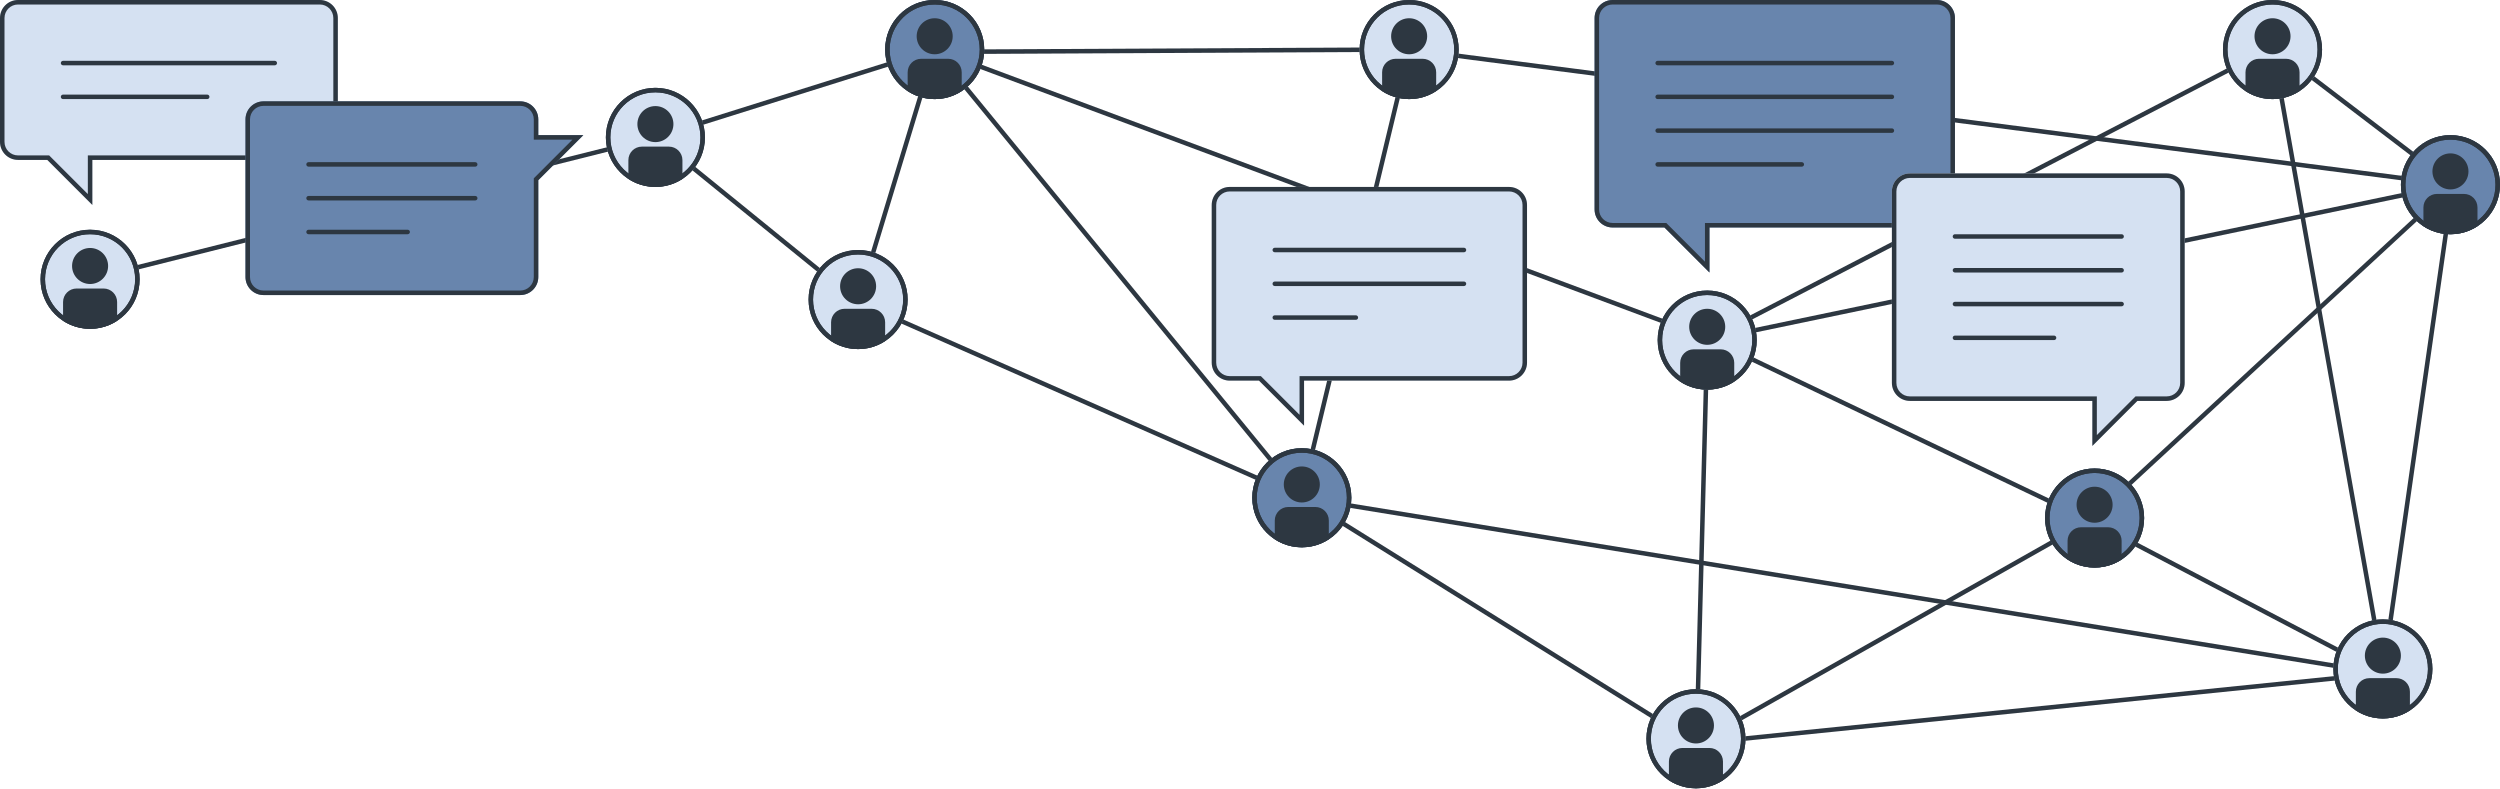
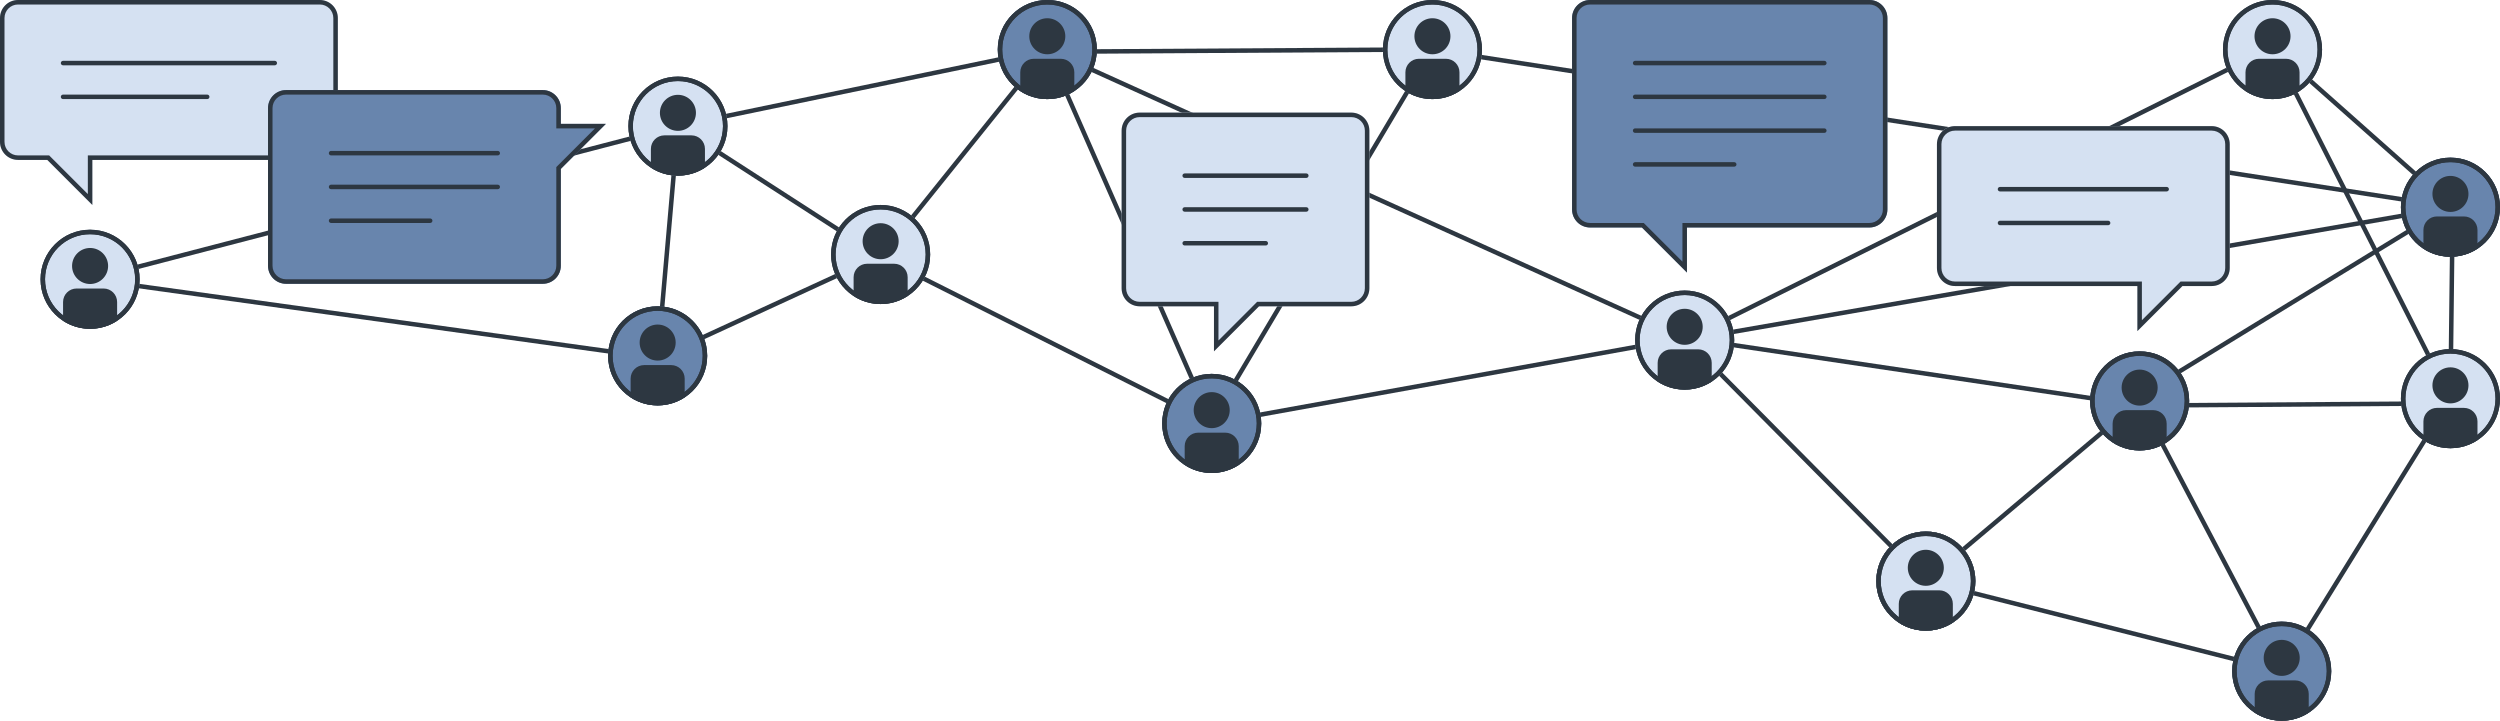
- <svg xmlns="http://www.w3.org/2000/svg" id="outline_layer_1_" data-name="outline (layer 1)" viewBox="0 0 1110 350">
-   <rect fill="#2d3741" x="742.17" y="85" width="282.67" height="2" transform="translate(59.49 416.11) rotate(-27.39)" />
-   <rect fill="#2d3741" x="1032.5" y="18.84" width="2" height="280.32" transform="translate(-11.88 183.11) rotate(-10.07)" />
-   <rect fill="#2d3741" x="1048" y="1.2" width="2" height="100.6" transform="translate(371.99 854.44) rotate(-52.67)" />
-   <rect fill="#2d3741" x="500" y="120" width="203.66" height="2" transform="translate(343.21 677.74) rotate(-76.45)" />
-   <rect fill="#2d3741" x="739.83" y="279.05" width="203.34" height="2" transform="translate(-28.82 450.6) rotate(-29.49)" />
-   <rect fill="#2d3741" x="993" y="193.36" width="2" height="144.47" transform="translate(297.73 1023.08) rotate(-62.37)" />
-   <rect fill="#2d3741" x="843" y="95.75" width="2" height="190.59" transform="translate(308.03 870.44) rotate(-64.48)" />
-   <rect fill="#2d3741" x="417" y="21.5" width="208.66" height="2" transform="translate(-0.1 2.55) rotate(-0.28)" />
-   <rect fill="#2d3741" x="36.11" y="91.5" width="258.79" height="2" transform="translate(-17.53 43.03) rotate(-14.08)" />
-   <rect fill="#2d3741" x="339.43" y="77.05" width="117.14" height="2" transform="translate(207.87 436.3) rotate(-73.14)" />
-   <rect fill="#2d3741" x="478.5" y="69.89" width="2" height="215.32" transform="translate(123.52 544.6) rotate(-66.2)" />
-   <rect fill="#2d3741" x="335" y="39.58" width="2" height="115.94" transform="translate(48.45 296.87) rotate(-50.92)" />
-   <rect fill="#2d3741" x="585.5" y="-97.05" width="2" height="366.11" transform="translate(300.87 605.42) rotate(-69.54)" />
-   <rect fill="#2d3741" x="664.67" y="239.94" width="181.94" height="2" transform="translate(494.87 989.97) rotate(-88.49)" />
-   <rect fill="#2d3741" x="901.23" y="154.5" width="216.54" height="2" transform="translate(162.59 726.48) rotate(-42.74)" />
-   <rect fill="#2d3741" x="664.5" y="172.44" width="2" height="206.22" transform="translate(79.6 694.52) rotate(-58.06)" />
-   <rect fill="#2d3741" x="752.21" y="313.6" width="306.57" height="2" transform="translate(-27.26 93.56) rotate(-5.83)" />
-   <rect fill="#2d3741" x="963.85" y="189.55" width="219.3" height="2" transform="translate(732.91 1226.26) rotate(-81.86)" />
-   <rect fill="#2d3741" x="856.33" y="-181.6" width="2" height="467.21" transform="translate(695.66 895.55) rotate(-82.62)" />
-   <rect fill="#2d3741" x="817" y="16.89" width="2" height="486.31" transform="translate(429.97 1025.67) rotate(-80.76)" />
-   <rect fill="#2d3741" x="288.01" y="40.5" width="129.99" height="2" transform="translate(3.79 107.73) rotate(-17.44)" />
-   <rect fill="#2d3741" x="495.5" y="-7.12" width="2" height="257.24" transform="translate(35.41 342.12) rotate(-39.32)" />
-   <rect fill="#2d3741" x="754.44" y="115.5" width="338.12" height="2" transform="translate(-4.33 191.02) rotate(-11.78)" />
-   <path fill="#6885ad" d="M860,0H716a8,8,0,0,0-8,8V93a8,8,0,0,0,8,8h23l20,20V101H860a8,8,0,0,0,8-8V8A8,8,0,0,0,860,0Z" />
-   <path fill="#2d3741" d="M860,2a6,6,0,0,1,6,6V93a6,6,0,0,1-6,6H757v17.17L740.41,99.59l-.58-.59H716a6,6,0,0,1-6-6V8a6,6,0,0,1,6-6H860m0-2H716a8,8,0,0,0-8,8V93a8,8,0,0,0,8,8h23l20,20V101H860a8,8,0,0,0,8-8V8a8,8,0,0,0-8-8Z" />
-   <path fill="#2d3741" d="M840,29H736a1,1,0,0,1,0-2H840a1,1,0,0,1,0,2Z" />
-   <path fill="#2d3741" d="M840,44H736a1,1,0,0,1,0-2H840a1,1,0,0,1,0,2Z" />
-   <path fill="#2d3741" d="M840,59H736a1,1,0,0,1,0-2H840a1,1,0,0,1,0,2Z" />
-   <path fill="#2d3741" d="M800,74H736a1,1,0,0,1,0-2h64a1,1,0,0,1,0,2Z" />
-   <path fill="#d5e1f2" d="M670,83H546a8,8,0,0,0-8,8v70a8,8,0,0,0,8,8h13l20,20V169h91a8,8,0,0,0,8-8V91A8,8,0,0,0,670,83Z" />
-   <path fill="#2d3741" d="M670,85a6,6,0,0,1,6,6v70a6,6,0,0,1-6,6H577v17.17l-16.59-16.58-.58-.59H546a6,6,0,0,1-6-6V91a6,6,0,0,1,6-6H670m0-2H546a8,8,0,0,0-8,8v70a8,8,0,0,0,8,8h13l20,20V169h91a8,8,0,0,0,8-8V91a8,8,0,0,0-8-8Z" />
-   <line fill="#d5e1f2" x1="650" y1="111" x2="566" y2="111" />
-   <path fill="#2d3741" d="M650,112H566a1,1,0,0,1,0-2h84a1,1,0,0,1,0,2Z" />
-   <line fill="#d5e1f2" x1="650" y1="126" x2="566" y2="126" />
-   <path fill="#2d3741" d="M650,127H566a1,1,0,0,1,0-2h84a1,1,0,0,1,0,2Z" />
-   <line fill="#d5e1f2" x1="602" y1="141" x2="566" y2="141" />
-   <path fill="#2d3741" d="M602,142H566a1,1,0,0,1,0-2h36a1,1,0,0,1,0,2Z" />
+ <svg xmlns="http://www.w3.org/2000/svg" id="outline_layer_1_" data-name="outline (layer 1)" viewBox="0 0 1110 320">
+   <rect fill="#2d3741" x="980.54" y="170.21" width="2" height="135.57" transform="translate(1.99 484.06) rotate(-27.73)" />
+   <rect fill="#2d3741" x="979.38" y="236.5" width="142.31" height="2" transform="translate(295.77 1005.85) rotate(-58.25)" />
+   <rect fill="#2d3741" x="933.07" y="196.49" width="2" height="163.01" transform="translate(435.37 1115.3) rotate(-75.8)" />
+   <rect fill="#2d3741" x="840.45" y="217" width="124.15" height="2" transform="translate(71.95 632.99) rotate(-40.13)" />
+   <rect fill="#2d3741" x="800.53" y="127.97" width="2" height="152.07" transform="translate(88.66 623.39) rotate(-44.75)" />
+   <rect fill="#2d3741" x="286.96" y="135" width="110.07" height="2" transform="translate(-25.54 155.43) rotate(-24.71)" />
+   <rect fill="#2d3741" x="165" y="14.29" width="2" height="254.42" transform="translate(3.01 286.46) rotate(-82.09)" />
+   <rect fill="#2d3741" x="244.8" y="106.5" width="103.39" height="2" transform="translate(163.63 393.53) rotate(-85.01)" />
+   <rect fill="#2d3741" x="732.71" y="85" width="291.58" height="2" transform="translate(53.87 400.88) rotate(-26.49)" />
+   <rect fill="#2d3741" x="1047.5" y="11.57" width="2" height="174.86" transform="translate(68.38 484.37) rotate(-26.86)" />
+   <rect fill="#2d3741" x="1048" y="3.02" width="2" height="106.96" transform="translate(310.43 803.57) rotate(-48.41)" />
+   <rect fill="#2d3741" x="491.05" y="103.5" width="191.91" height="2" transform="translate(197.27 555.72) rotate(-59.28)" />
+   <rect fill="#2d3741" x="950" y="178.55" width="138" height="2" transform="translate(-1.2 6.97) rotate(-0.39)" />
+   <rect fill="#2d3741" x="848" y="62.89" width="2" height="204.22" transform="translate(561.07 980.55) rotate(-81.55)" />
+   <rect fill="#2d3741" x="467" y="21.5" width="169" height="2" transform="translate(-0.12 3.23) rotate(-0.34)" />
+   <rect fill="#2d3741" x="35.64" y="89" width="269.71" height="2" transform="translate(-17.17 45.86) rotate(-14.59)" />
+   <rect fill="#2d3741" x="368.93" y="67.05" width="118.14" height="2" transform="translate(106.92 359.11) rotate(-51.23)" />
+   <rect fill="#2d3741" x="463.5" y="68.78" width="2" height="164.53" transform="translate(120.9 498.2) rotate(-63.31)" />
+   <rect fill="#2d3741" x="345" y="31.49" width="2" height="107.12" transform="translate(86.9 329.62) rotate(-57.16)" />
+   <rect fill="#2d3741" x="605.5" y="-69.3" width="2" height="310.6" transform="translate(278.2 603.16) rotate(-65.66)" />
+   <rect fill="#2d3741" x="938.06" y="133.45" width="162.88" height="2" transform="matrix(0.85, -0.52, 0.52, 0.85, 79.43, 551.26)" />
+   <rect fill="#2d3741" x="536.29" y="168" width="213.41" height="2" transform="translate(-19.8 116.94) rotate(-10.23)" />
+   <rect fill="#2d3741" x="1044.95" y="134.55" width="87.1" height="2" transform="translate(940.21 1222.38) rotate(-89.33)" />
+   <rect fill="#2d3741" x="861.5" y="-172.19" width="2" height="458.38" transform="translate(674.45 900.68) rotate(-81.22)" />
+   <rect fill="#2d3741" x="299.26" y="38" width="167.49" height="2" transform="translate(0.06 78.58) rotate(-11.72)" />
+   <rect fill="#2d3741" x="500.5" y="14.33" width="2" height="181.34" transform="translate(0.16 210.76) rotate(-23.74)" />
+   <rect fill="#2d3741" x="745.47" y="120.5" width="346.07" height="2" transform="translate(-7.25 158.75) rotate(-9.84)" />
+   <path fill="#d5e1f2" d="M600,50H506a8,8,0,0,0-8,8v70a8,8,0,0,0,8,8h33v20l20-20h41a8,8,0,0,0,8-8V58A8,8,0,0,0,600,50Z" />
+   <path fill="#2d3741" d="M600,52a6,6,0,0,1,6,6v70a6,6,0,0,1-6,6H558.17l-.58.59L541,151.17V134H506a6,6,0,0,1-6-6V58a6,6,0,0,1,6-6h94m0-2H506a8,8,0,0,0-8,8v70a8,8,0,0,0,8,8h33v20l20-20h41a8,8,0,0,0,8-8V58a8,8,0,0,0-8-8Z" />
+   <line fill="#d5e1f2" x1="580" y1="78" x2="526" y2="78" />
+   <path fill="#2d3741" d="M580,79H526a1,1,0,0,1,0-2h54a1,1,0,0,1,0,2Z" />
+   <line fill="#d5e1f2" x1="580" y1="93" x2="526" y2="93" />
+   <path fill="#2d3741" d="M580,94H526a1,1,0,0,1,0-2h54a1,1,0,0,1,0,2Z" />
+   <line fill="#d5e1f2" x1="562" y1="108" x2="526" y2="108" />
+   <path fill="#2d3741" d="M562,109H526a1,1,0,0,1,0-2h36a1,1,0,0,1,0,2Z" />
  <path fill="#d5e1f2" d="M142,0H8A8,8,0,0,0,0,8V63a8,8,0,0,0,8,8H21L41,91V71H142a8,8,0,0,0,8-8V8A8,8,0,0,0,142,0Z" />
  <path fill="#2d3741" d="M142,2a6,6,0,0,1,6,6V63a6,6,0,0,1-6,6H39V86.17L22.41,69.59,21.83,69H8a6,6,0,0,1-6-6V8A6,6,0,0,1,8,2H142m0-2H8A8,8,0,0,0,0,8V63a8,8,0,0,0,8,8H21L41,91V71H142a8,8,0,0,0,8-8V8a8,8,0,0,0-8-8Z" />
  <line fill="#d5e1f2" x1="122" y1="28" x2="28" y2="28" />
  <path fill="#2d3741" d="M122,29H28a1,1,0,0,1,0-2h94a1,1,0,0,1,0,2Z" />
  <line fill="#d5e1f2" x1="92" y1="43" x2="28" y2="43" />
  <path fill="#2d3741" d="M92,44H28a1,1,0,0,1,0-2H92a1,1,0,0,1,0,2Z" />
-   <circle fill="#6885ad" cx="415" cy="22" r="22" />
-   <path fill="#2d3741" d="M415,2a20,20,0,1,1-20,20A20,20,0,0,1,415,2m0-2a22,22,0,1,0,22,22A22,22,0,0,0,415,0Z" />
-   <circle fill="#2d3741" cx="415" cy="16.1" r="8" />
-   <path fill="#2d3741" d="M421,26.1H409a6,6,0,0,0-6,6v8.33a22,22,0,0,0,24,0V32.1A6,6,0,0,0,421,26.1Z" />
-   <path fill="#2d3741" d="M415,2a20,20,0,1,1-20,20A20,20,0,0,1,415,2m0-2a22,22,0,1,0,22,22A22,22,0,0,0,415,0Z" />
-   <circle fill="#d5e1f2" cx="291" cy="61" r="22" />
-   <path fill="#2d3741" d="M291,41a20,20,0,1,1-20,20,20,20,0,0,1,20-20m0-2a22,22,0,1,0,22,22,22,22,0,0,0-22-22Z" />
-   <circle fill="#2d3741" cx="291" cy="55.1" r="8" />
-   <path fill="#2d3741" d="M297,65.1H285a6,6,0,0,0-6,6v8.33a22,22,0,0,0,24,0V71.1A6,6,0,0,0,297,65.1Z" />
-   <path fill="#2d3741" d="M291,41a20,20,0,1,1-20,20,20,20,0,0,1,20-20m0-2a22,22,0,1,0,22,22,22,22,0,0,0-22-22Z" />
+   <circle fill="#6885ad" cx="465" cy="22" r="22" />
+   <path fill="#2d3741" d="M465,2a20,20,0,1,1-20,20A20,20,0,0,1,465,2m0-2a22,22,0,1,0,22,22A22,22,0,0,0,465,0Z" />
+   <circle fill="#2d3741" cx="465" cy="16.1" r="8" />
+   <path fill="#2d3741" d="M471,26.1H459a6,6,0,0,0-6,6v8.33a22,22,0,0,0,24,0V32.1A6,6,0,0,0,471,26.1Z" />
+   <path fill="#2d3741" d="M465,2a20,20,0,1,1-20,20A20,20,0,0,1,465,2m0-2a22,22,0,1,0,22,22A22,22,0,0,0,465,0Z" />
+   <circle fill="#d5e1f2" cx="301" cy="56" r="22" />
+   <path fill="#2d3741" d="M301,36a20,20,0,1,1-20,20,20,20,0,0,1,20-20m0-2a22,22,0,1,0,22,22,22,22,0,0,0-22-22Z" />
+   <circle fill="#2d3741" cx="301" cy="50.1" r="8" />
+   <path fill="#2d3741" d="M307,60.1H295a6,6,0,0,0-6,6v8.33a22,22,0,0,0,24,0V66.1A6,6,0,0,0,307,60.1Z" />
+   <path fill="#2d3741" d="M301,36a20,20,0,1,1-20,20,20,20,0,0,1,20-20m0-2a22,22,0,1,0,22,22,22,22,0,0,0-22-22Z" />
  <circle fill="#d5e1f2" cx="40" cy="124" r="22" />
  <path fill="#2d3741" d="M40,104a20,20,0,1,1-20,20,20,20,0,0,1,20-20m0-2a22,22,0,1,0,22,22,22,22,0,0,0-22-22Z" />
  <circle fill="#2d3741" cx="40" cy="118.1" r="8" />
  <path fill="#2d3741" d="M46,128.1H34a6,6,0,0,0-6,6v8.33a22,22,0,0,0,24,0V134.1A6,6,0,0,0,46,128.1Z" />
  <path fill="#2d3741" d="M40,104a20,20,0,1,1-20,20,20,20,0,0,1,20-20m0-2a22,22,0,1,0,22,22,22,22,0,0,0-22-22Z" />
-   <circle fill="#d5e1f2" cx="381" cy="133" r="22" />
-   <path fill="#2d3741" d="M381,113a20,20,0,1,1-20,20,20,20,0,0,1,20-20m0-2a22,22,0,1,0,22,22,22,22,0,0,0-22-22Z" />
-   <circle fill="#2d3741" cx="381" cy="127.1" r="8" />
-   <path fill="#2d3741" d="M387,137.1H375a6,6,0,0,0-6,6v8.33a22,22,0,0,0,24,0V143.1A6,6,0,0,0,387,137.1Z" />
-   <path fill="#2d3741" d="M381,113a20,20,0,1,1-20,20,20,20,0,0,1,20-20m0-2a22,22,0,1,0,22,22,22,22,0,0,0-22-22Z" />
-   <circle fill="#6885ad" cx="578" cy="221" r="22" />
-   <path fill="#2d3741" d="M578,201a20,20,0,1,1-20,20,20,20,0,0,1,20-20m0-2a22,22,0,1,0,22,22,22,22,0,0,0-22-22Z" />
-   <circle fill="#2d3741" cx="578" cy="215.1" r="8" />
-   <path fill="#2d3741" d="M584,225.1H572a6,6,0,0,0-6,6v8.33a22,22,0,0,0,24,0V231.1A6,6,0,0,0,584,225.1Z" />
-   <path fill="#2d3741" d="M578,201a20,20,0,1,1-20,20,20,20,0,0,1,20-20m0-2a22,22,0,1,0,22,22,22,22,0,0,0-22-22Z" />
-   <circle fill="#d5e1f2" cx="758" cy="151" r="22" />
-   <path fill="#2d3741" d="M758,131a20,20,0,1,1-20,20,20,20,0,0,1,20-20m0-2a22,22,0,1,0,22,22,22,22,0,0,0-22-22Z" />
-   <circle fill="#2d3741" cx="758" cy="145.1" r="8" />
-   <path fill="#2d3741" d="M764,155.1H752a6,6,0,0,0-6,6v8.33a22,22,0,0,0,24,0V161.1A6,6,0,0,0,764,155.1Z" />
-   <path fill="#2d3741" d="M758,131a20,20,0,1,1-20,20,20,20,0,0,1,20-20m0-2a22,22,0,1,0,22,22,22,22,0,0,0-22-22Z" />
-   <circle fill="#6885ad" cx="930" cy="230" r="22" />
-   <path fill="#2d3741" d="M930,210a20,20,0,1,1-20,20,20,20,0,0,1,20-20m0-2a22,22,0,1,0,22,22,22,22,0,0,0-22-22Z" />
-   <circle fill="#2d3741" cx="930" cy="224.1" r="8" />
-   <path fill="#2d3741" d="M936,234.1H924a6,6,0,0,0-6,6v8.33a22,22,0,0,0,24,0V240.1A6,6,0,0,0,936,234.1Z" />
-   <path fill="#2d3741" d="M930,210a20,20,0,1,1-20,20,20,20,0,0,1,20-20m0-2a22,22,0,1,0,22,22,22,22,0,0,0-22-22Z" />
-   <circle fill="#d5e1f2" cx="625.66" cy="22" r="22" />
-   <path fill="#2d3741" d="M625.66,2a20,20,0,1,1-20,20,20,20,0,0,1,20-20m0-2a22,22,0,1,0,22,22,22,22,0,0,0-22-22Z" />
-   <circle fill="#2d3741" cx="625.66" cy="16.1" r="8" />
-   <path fill="#2d3741" d="M631.66,26.1h-12a6,6,0,0,0-6,6v8.33a22,22,0,0,0,24,0V32.1A6,6,0,0,0,631.66,26.1Z" />
-   <path fill="#2d3741" d="M625.66,2a20,20,0,1,1-20,20,20,20,0,0,1,20-20m0-2a22,22,0,1,0,22,22,22,22,0,0,0-22-22Z" />
-   <circle fill="#d5e1f2" cx="753" cy="328" r="22" />
-   <path fill="#2d3741" d="M753,308a20,20,0,1,1-20,20,20,20,0,0,1,20-20m0-2a22,22,0,1,0,22,22,22,22,0,0,0-22-22Z" />
-   <circle fill="#2d3741" cx="753" cy="322.1" r="8" />
-   <path fill="#2d3741" d="M759,332.1H747a6,6,0,0,0-6,6v8.33a22,22,0,0,0,24,0V338.1A6,6,0,0,0,759,332.1Z" />
-   <path fill="#2d3741" d="M753,308a20,20,0,1,1-20,20,20,20,0,0,1,20-20m0-2a22,22,0,1,0,22,22,22,22,0,0,0-22-22Z" />
-   <circle fill="#6885ad" cx="1088" cy="82" r="22" />
-   <path fill="#2d3741" d="M1088,62a20,20,0,1,1-20,20,20,20,0,0,1,20-20m0-2a22,22,0,1,0,22,22,22,22,0,0,0-22-22Z" />
-   <circle fill="#2d3741" cx="1088" cy="76.1" r="8" />
-   <path fill="#2d3741" d="M1094,86.1h-12a6,6,0,0,0-6,6v8.33a22,22,0,0,0,24,0V92.1A6,6,0,0,0,1094,86.1Z" />
-   <path fill="#2d3741" d="M1088,62a20,20,0,1,1-20,20,20,20,0,0,1,20-20m0-2a22,22,0,1,0,22,22,22,22,0,0,0-22-22Z" />
-   <circle fill="#d5e1f2" cx="1058" cy="297" r="22" />
-   <path fill="#2d3741" d="M1058,277a20,20,0,1,1-20,20,20,20,0,0,1,20-20m0-2a22,22,0,1,0,22,22,22,22,0,0,0-22-22Z" />
-   <circle fill="#2d3741" cx="1058" cy="291.1" r="8" />
-   <path fill="#2d3741" d="M1064,301.1h-12a6,6,0,0,0-6,6v8.33a22,22,0,0,0,24,0V307.1A6,6,0,0,0,1064,301.1Z" />
-   <path fill="#2d3741" d="M1058,277a20,20,0,1,1-20,20,20,20,0,0,1,20-20m0-2a22,22,0,1,0,22,22,22,22,0,0,0-22-22Z" />
+   <circle fill="#d5e1f2" cx="391" cy="113" r="22" />
+   <path fill="#2d3741" d="M391,93a20,20,0,1,1-20,20,20,20,0,0,1,20-20m0-2a22,22,0,1,0,22,22,22,22,0,0,0-22-22Z" />
+   <circle fill="#2d3741" cx="391" cy="107.1" r="8" />
+   <path fill="#2d3741" d="M397,117.1H385a6,6,0,0,0-6,6v8.33a22,22,0,0,0,24,0V123.1A6,6,0,0,0,397,117.1Z" />
+   <path fill="#2d3741" d="M391,93a20,20,0,1,1-20,20,20,20,0,0,1,20-20m0-2a22,22,0,1,0,22,22,22,22,0,0,0-22-22Z" />
+   <circle fill="#d5e1f2" cx="855.06" cy="258" r="22" />
+   <path fill="#2d3741" d="M855.06,238a20,20,0,1,1-20,20,20,20,0,0,1,20-20m0-2a22,22,0,1,0,22,22,22,22,0,0,0-22-22Z" />
+   <circle fill="#2d3741" cx="855.06" cy="252.1" r="8" />
+   <path fill="#2d3741" d="M861.06,262.1h-12a6,6,0,0,0-6,6v8.33a22,22,0,0,0,24,0V268.1A6,6,0,0,0,861.06,262.1Z" />
+   <path fill="#2d3741" d="M855.06,238a20,20,0,1,1-20,20,20,20,0,0,1,20-20m0-2a22,22,0,1,0,22,22,22,22,0,0,0-22-22Z" />
+   <circle fill="#6885ad" cx="538" cy="188" r="22" />
+   <path fill="#2d3741" d="M538,168a20,20,0,1,1-20,20,20,20,0,0,1,20-20m0-2a22,22,0,1,0,22,22,22,22,0,0,0-22-22Z" />
+   <circle fill="#2d3741" cx="538" cy="182.1" r="8" />
+   <path fill="#2d3741" d="M544,192.1H532a6,6,0,0,0-6,6v8.33a22,22,0,0,0,24,0V198.1A6,6,0,0,0,544,192.1Z" />
+   <path fill="#2d3741" d="M538,168a20,20,0,1,1-20,20,20,20,0,0,1,20-20m0-2a22,22,0,1,0,22,22,22,22,0,0,0-22-22Z" />
+   <circle fill="#d5e1f2" cx="636" cy="22" r="22" />
+   <path fill="#2d3741" d="M636,2a20,20,0,1,1-20,20A20,20,0,0,1,636,2m0-2a22,22,0,1,0,22,22A22,22,0,0,0,636,0Z" />
+   <circle fill="#2d3741" cx="636" cy="16.1" r="8" />
+   <path fill="#2d3741" d="M642,26.1H630a6,6,0,0,0-6,6v8.33a22,22,0,0,0,24,0V32.1A6,6,0,0,0,642,26.1Z" />
+   <path fill="#2d3741" d="M636,2a20,20,0,1,1-20,20A20,20,0,0,1,636,2m0-2a22,22,0,1,0,22,22A22,22,0,0,0,636,0Z" />
+   <circle fill="#6885ad" cx="1088" cy="92" r="22" />
+   <path fill="#2d3741" d="M1088,72a20,20,0,1,1-20,20,20,20,0,0,1,20-20m0-2a22,22,0,1,0,22,22,22,22,0,0,0-22-22Z" />
+   <circle fill="#2d3741" cx="1088" cy="86.1" r="8" />
+   <path fill="#2d3741" d="M1094,96.1h-12a6,6,0,0,0-6,6v8.33a22,22,0,0,0,24,0V102.1A6,6,0,0,0,1094,96.1Z" />
+   <path fill="#2d3741" d="M1088,72a20,20,0,1,1-20,20,20,20,0,0,1,20-20m0-2a22,22,0,1,0,22,22,22,22,0,0,0-22-22Z" />
+   <circle fill="#d5e1f2" cx="1088" cy="177" r="22" />
+   <path fill="#2d3741" d="M1088,157a20,20,0,1,1-20,20,20,20,0,0,1,20-20m0-2a22,22,0,1,0,22,22,22,22,0,0,0-22-22Z" />
+   <circle fill="#2d3741" cx="1088" cy="171.1" r="8" />
+   <path fill="#2d3741" d="M1094,181.1h-12a6,6,0,0,0-6,6v8.33a22,22,0,0,0,24,0V187.1A6,6,0,0,0,1094,181.1Z" />
+   <path fill="#2d3741" d="M1088,157a20,20,0,1,1-20,20,20,20,0,0,1,20-20m0-2a22,22,0,1,0,22,22,22,22,0,0,0-22-22Z" />
  <circle fill="#d5e1f2" cx="1009" cy="22" r="22" />
  <path fill="#2d3741" d="M1009,2a20,20,0,1,1-20,20,20,20,0,0,1,20-20m0-2a22,22,0,1,0,22,22,22,22,0,0,0-22-22Z" />
  <circle fill="#2d3741" cx="1009" cy="16.1" r="8" />
  <path fill="#2d3741" d="M1015,26.1h-12a6,6,0,0,0-6,6v8.33a22,22,0,0,0,24,0V32.1A6,6,0,0,0,1015,26.1Z" />
  <path fill="#2d3741" d="M1009,2a20,20,0,1,1-20,20,20,20,0,0,1,20-20m0-2a22,22,0,1,0,22,22,22,22,0,0,0-22-22Z" />
-   <path fill="#d5e1f2" d="M848,77H962a8,8,0,0,1,8,8v85a8,8,0,0,1-8,8H949l-20,20V178H848a8,8,0,0,1-8-8V85A8,8,0,0,1,848,77Z" />
-   <path fill="#2d3741" d="M962,79a6,6,0,0,1,6,6v85a6,6,0,0,1-6,6H948.17l-.58.59L931,193.17V176H848a6,6,0,0,1-6-6V85a6,6,0,0,1,6-6H962m0-2H848a8,8,0,0,0-8,8v85a8,8,0,0,0,8,8h81v20l20-20h13a8,8,0,0,0,8-8V85a8,8,0,0,0-8-8Z" />
-   <path fill="#2d3741" d="M942,106H868a1,1,0,0,1,0-2h74a1,1,0,0,1,0,2Z" />
-   <path fill="#2d3741" d="M942,121H868a1,1,0,0,1,0-2h74a1,1,0,0,1,0,2Z" />
-   <path fill="#2d3741" d="M942,136H868a1,1,0,0,1,0-2h74a1,1,0,0,1,0,2Z" />
-   <path fill="#2d3741" d="M912,151H868a1,1,0,0,1,0-2h44a1,1,0,0,1,0,2Z" />
-   <path fill="#6885ad" d="M109,53v70a8,8,0,0,0,8,8H231a8,8,0,0,0,8-8V80l20-20H239V53a8,8,0,0,0-8-8H117A8,8,0,0,0,109,53Z" />
-   <path fill="#2d3741" d="M231,47a6,6,0,0,1,6,6v9h17.17L237.59,78.59l-.59.58V123a6,6,0,0,1-6,6H117a6,6,0,0,1-6-6V53a6,6,0,0,1,6-6H231m0-2H117a8,8,0,0,0-8,8v70a8,8,0,0,0,8,8H231a8,8,0,0,0,8-8V80l20-20H239V53a8,8,0,0,0-8-8Z" />
-   <path fill="#2d3741" d="M211,74H137a1,1,0,0,1,0-2h74a1,1,0,0,1,0,2Z" />
-   <path fill="#2d3741" d="M211,89H137a1,1,0,0,1,0-2h74a1,1,0,0,1,0,2Z" />
-   <path fill="#2d3741" d="M181,104H137a1,1,0,0,1,0-2h44a1,1,0,0,1,0,2Z" />
+   <circle fill="#6885ad" cx="292" cy="158" r="22" />
+   <path fill="#2d3741" d="M292,138a20,20,0,1,1-20,20,20,20,0,0,1,20-20m0-2a22,22,0,1,0,22,22,22,22,0,0,0-22-22Z" />
+   <circle fill="#2d3741" cx="292" cy="152.1" r="8" />
+   <path fill="#2d3741" d="M298,162.1H286a6,6,0,0,0-6,6v8.33a22,22,0,0,0,24,0V168.1A6,6,0,0,0,298,162.1Z" />
+   <path fill="#2d3741" d="M292,138a20,20,0,1,1-20,20,20,20,0,0,1,20-20m0-2a22,22,0,1,0,22,22,22,22,0,0,0-22-22Z" />
+   <path fill="#6885ad" d="M830,0H706a8,8,0,0,0-8,8V93a8,8,0,0,0,8,8h23l20,20V101h81a8,8,0,0,0,8-8V8A8,8,0,0,0,830,0Z" />
+   <path fill="#2d3741" d="M830,2a6,6,0,0,1,6,6V93a6,6,0,0,1-6,6H747v17.17L730.41,99.59l-.58-.59H706a6,6,0,0,1-6-6V8a6,6,0,0,1,6-6H830m0-2H706a8,8,0,0,0-8,8V93a8,8,0,0,0,8,8h23l20,20V101h81a8,8,0,0,0,8-8V8a8,8,0,0,0-8-8Z" />
+   <path fill="#2d3741" d="M810,29H726a1,1,0,0,1,0-2h84a1,1,0,0,1,0,2Z" />
+   <path fill="#2d3741" d="M810,44H726a1,1,0,0,1,0-2h84a1,1,0,0,1,0,2Z" />
+   <path fill="#2d3741" d="M810,59H726a1,1,0,0,1,0-2h84a1,1,0,0,1,0,2Z" />
+   <path fill="#2d3741" d="M770,74H726a1,1,0,0,1,0-2h44a1,1,0,0,1,0,2Z" />
+   <circle fill="#d5e1f2" cx="748" cy="151" r="22" />
+   <path fill="#2d3741" d="M748,131a20,20,0,1,1-20,20,20,20,0,0,1,20-20m0-2a22,22,0,1,0,22,22,22,22,0,0,0-22-22Z" />
+   <circle fill="#2d3741" cx="748" cy="145.1" r="8" />
+   <path fill="#2d3741" d="M754,155.1H742a6,6,0,0,0-6,6v8.33a22,22,0,0,0,24,0V161.1A6,6,0,0,0,754,155.1Z" />
+   <path fill="#2d3741" d="M748,131a20,20,0,1,1-20,20,20,20,0,0,1,20-20m0-2a22,22,0,1,0,22,22,22,22,0,0,0-22-22Z" />
+   <path fill="#d5e1f2" d="M868,56H982a8,8,0,0,1,8,8v55a8,8,0,0,1-8,8H969l-20,20V127H868a8,8,0,0,1-8-8V64A8,8,0,0,1,868,56Z" />
+   <path fill="#2d3741" d="M982,58a6,6,0,0,1,6,6v55a6,6,0,0,1-6,6H968.17l-.58.59L951,142.17V125H868a6,6,0,0,1-6-6V64a6,6,0,0,1,6-6H982m0-2H868a8,8,0,0,0-8,8v55a8,8,0,0,0,8,8h81v20l20-20h13a8,8,0,0,0,8-8V64a8,8,0,0,0-8-8Z" />
+   <path fill="#2d3741" d="M962,85H888a1,1,0,0,1,0-2h74a1,1,0,0,1,0,2Z" />
+   <path fill="#2d3741" d="M936,100H888a1,1,0,0,1,0-2h48a1,1,0,0,1,0,2Z" />
+   <circle fill="#6885ad" cx="950" cy="178" r="22" />
+   <path fill="#2d3741" d="M950,158a20,20,0,1,1-20,20,20,20,0,0,1,20-20m0-2a22,22,0,1,0,22,22,22,22,0,0,0-22-22Z" />
+   <circle fill="#2d3741" cx="950" cy="172.1" r="8" />
+   <path fill="#2d3741" d="M956,182.1H944a6,6,0,0,0-6,6v8.33a22,22,0,0,0,24,0V188.1A6,6,0,0,0,956,182.1Z" />
+   <path fill="#2d3741" d="M950,158a20,20,0,1,1-20,20,20,20,0,0,1,20-20m0-2a22,22,0,1,0,22,22,22,22,0,0,0-22-22Z" />
+   <circle fill="#6885ad" cx="1013.08" cy="298" r="22" />
+   <path fill="#2d3741" d="M1013.08,278a20,20,0,1,1-20,20,20,20,0,0,1,20-20m0-2a22,22,0,1,0,22,22,22,22,0,0,0-22-22Z" />
+   <circle fill="#2d3741" cx="1013.08" cy="292.1" r="8" />
+   <path fill="#2d3741" d="M1019.08,302.1h-12a6,6,0,0,0-6,6v8.33a22,22,0,0,0,24,0V308.1A6,6,0,0,0,1019.08,302.1Z" />
+   <path fill="#2d3741" d="M1013.08,278a20,20,0,1,1-20,20,20,20,0,0,1,20-20m0-2a22,22,0,1,0,22,22,22,22,0,0,0-22-22Z" />
+   <path fill="#6885ad" d="M119,48v70a8,8,0,0,0,8,8H241a8,8,0,0,0,8-8V75l20-20H249V48a8,8,0,0,0-8-8H127A8,8,0,0,0,119,48Z" />
+   <path fill="#2d3741" d="M241,42a6,6,0,0,1,6,6v9h17.17L247.59,73.59l-.59.58V118a6,6,0,0,1-6,6H127a6,6,0,0,1-6-6V48a6,6,0,0,1,6-6H241m0-2H127a8,8,0,0,0-8,8v70a8,8,0,0,0,8,8H241a8,8,0,0,0,8-8V75l20-20H249V48a8,8,0,0,0-8-8Z" />
+   <path fill="#2d3741" d="M221,69H147a1,1,0,0,1,0-2h74a1,1,0,0,1,0,2Z" />
+   <path fill="#2d3741" d="M221,84H147a1,1,0,0,1,0-2h74a1,1,0,0,1,0,2Z" />
+   <path fill="#2d3741" d="M191,99H147a1,1,0,0,1,0-2h44a1,1,0,0,1,0,2Z" />
+   <circle fill="#d5e1f2" cx="855.06" cy="258" r="22" />
+   <path fill="#2d3741" d="M855.06,238a20,20,0,1,1-20,20,20,20,0,0,1,20-20m0-2a22,22,0,1,0,22,22,22,22,0,0,0-22-22Z" />
+   <circle fill="#2d3741" cx="855.06" cy="252.1" r="8" />
+   <path fill="#2d3741" d="M861.06,262.1h-12a6,6,0,0,0-6,6v8.33a22,22,0,0,0,24,0V268.1A6,6,0,0,0,861.06,262.1Z" />
+   <path fill="#2d3741" d="M855.06,238a20,20,0,1,1-20,20,20,20,0,0,1,20-20m0-2a22,22,0,1,0,22,22,22,22,0,0,0-22-22Z" />
</svg>
